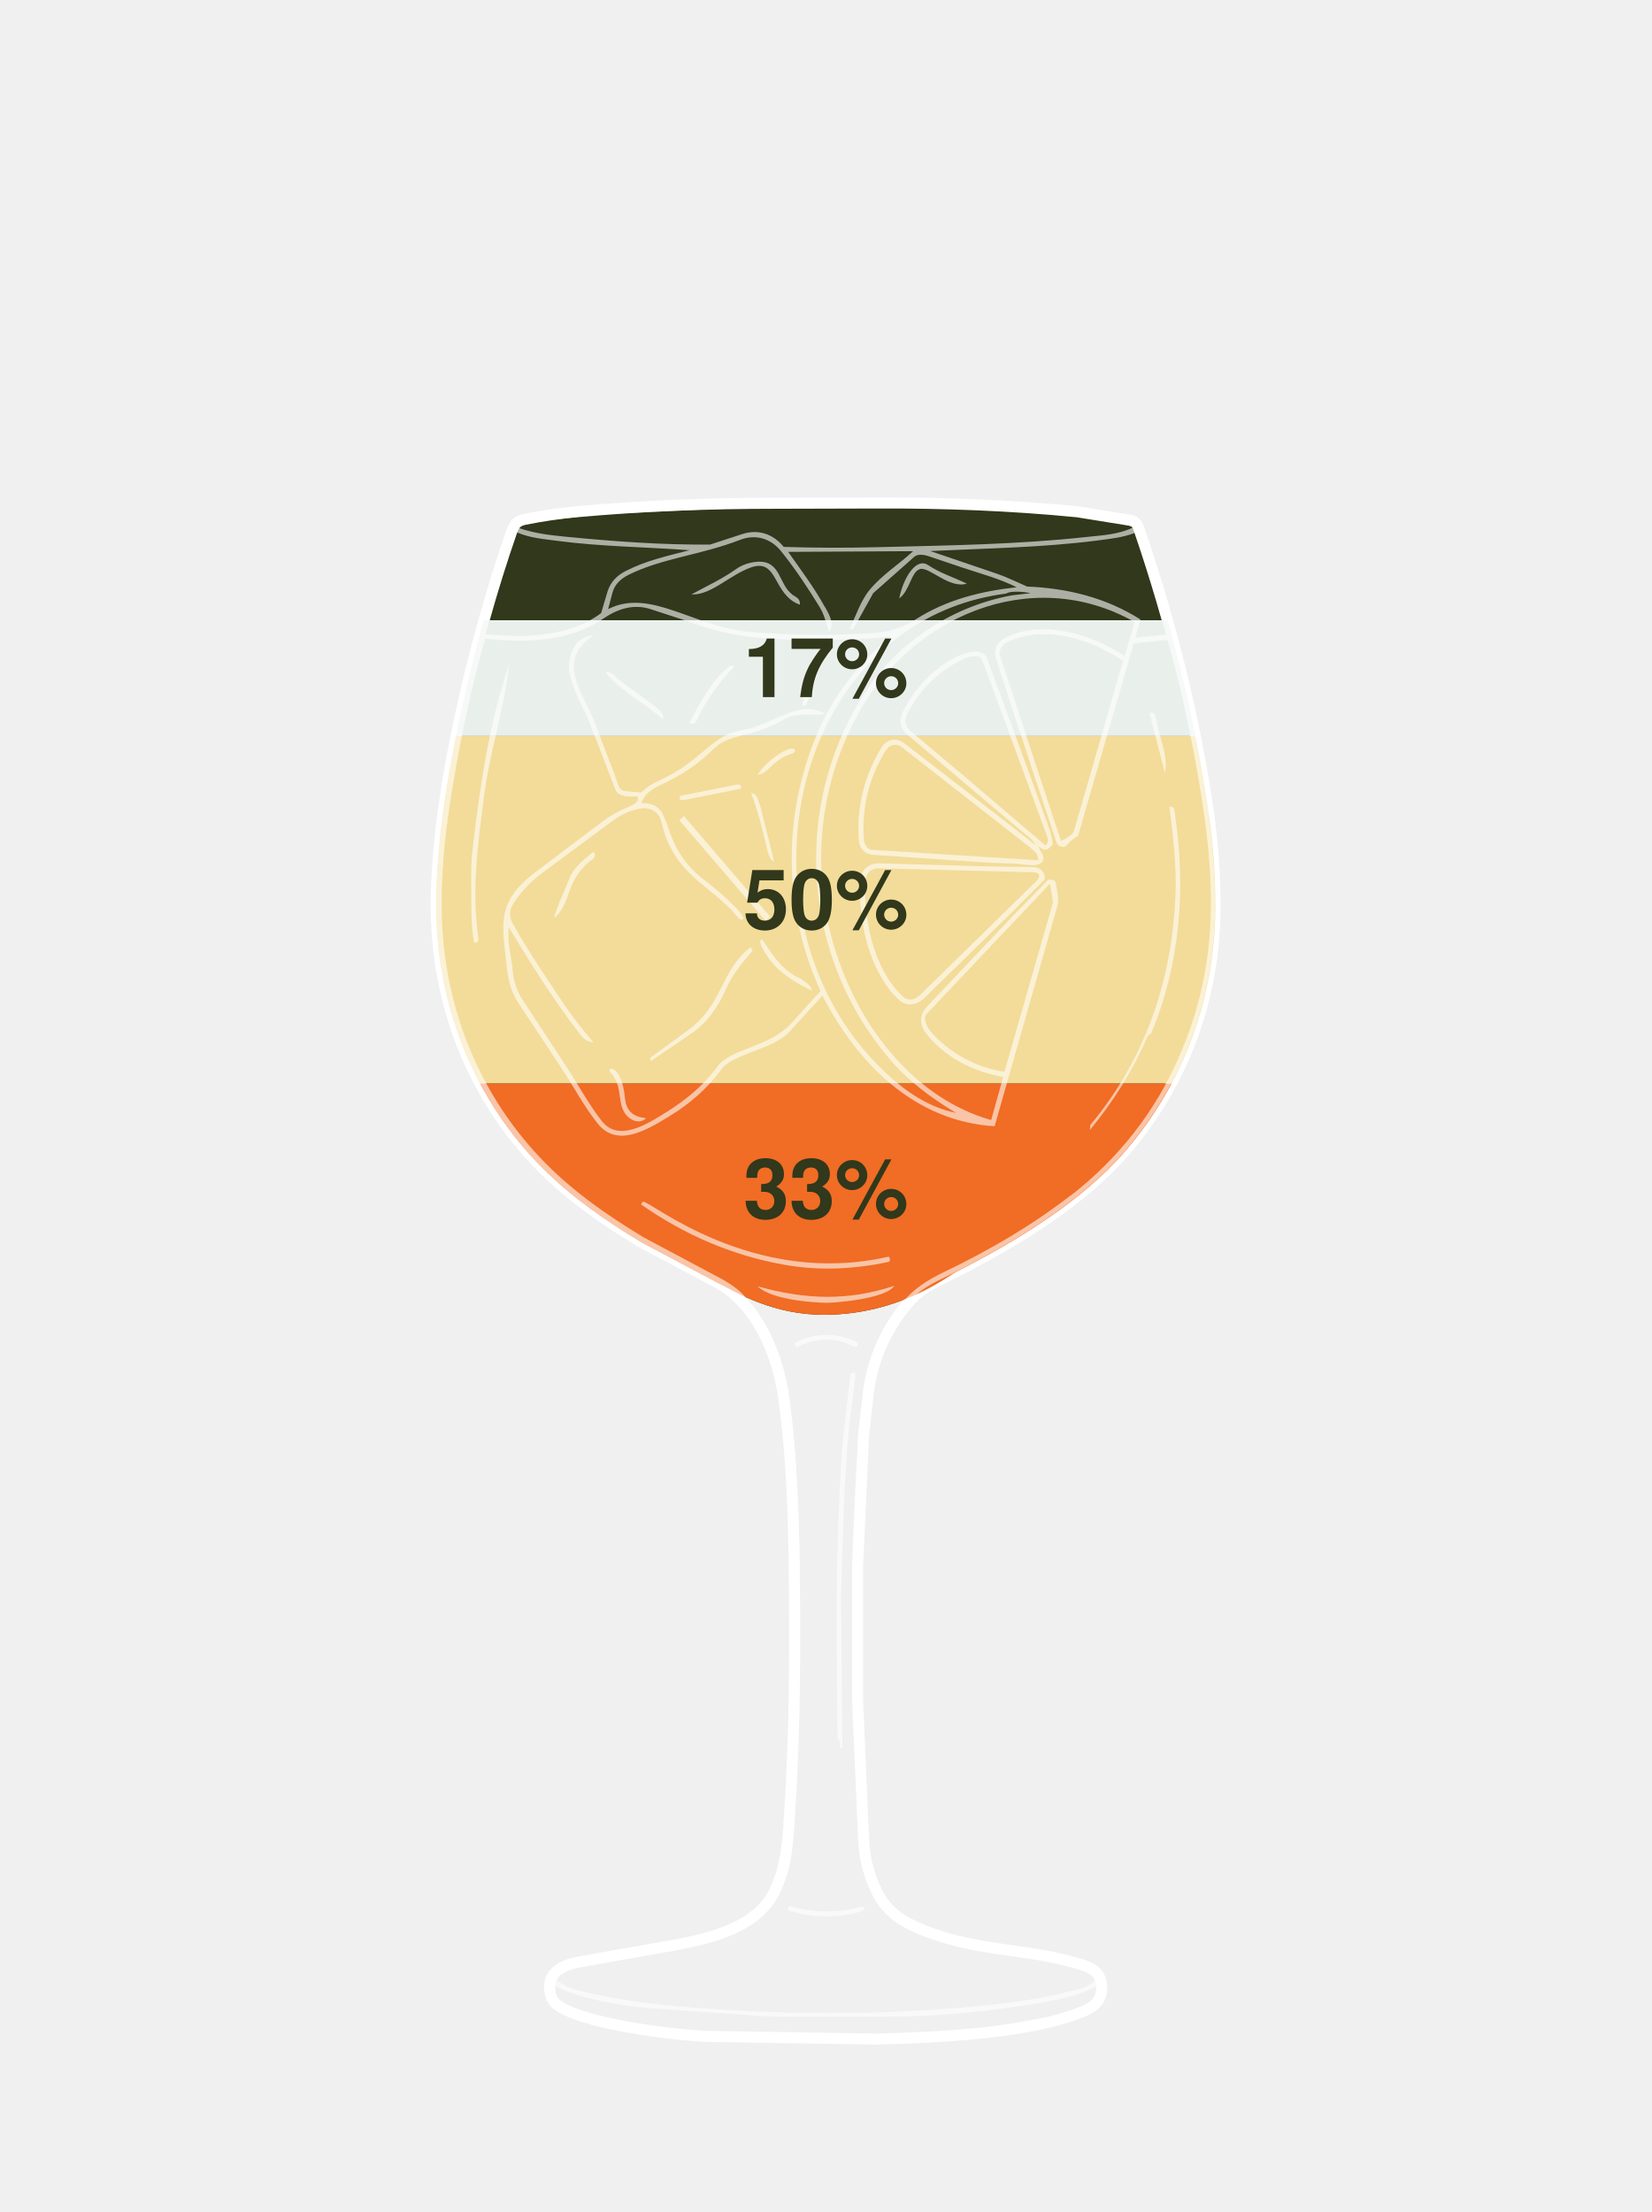
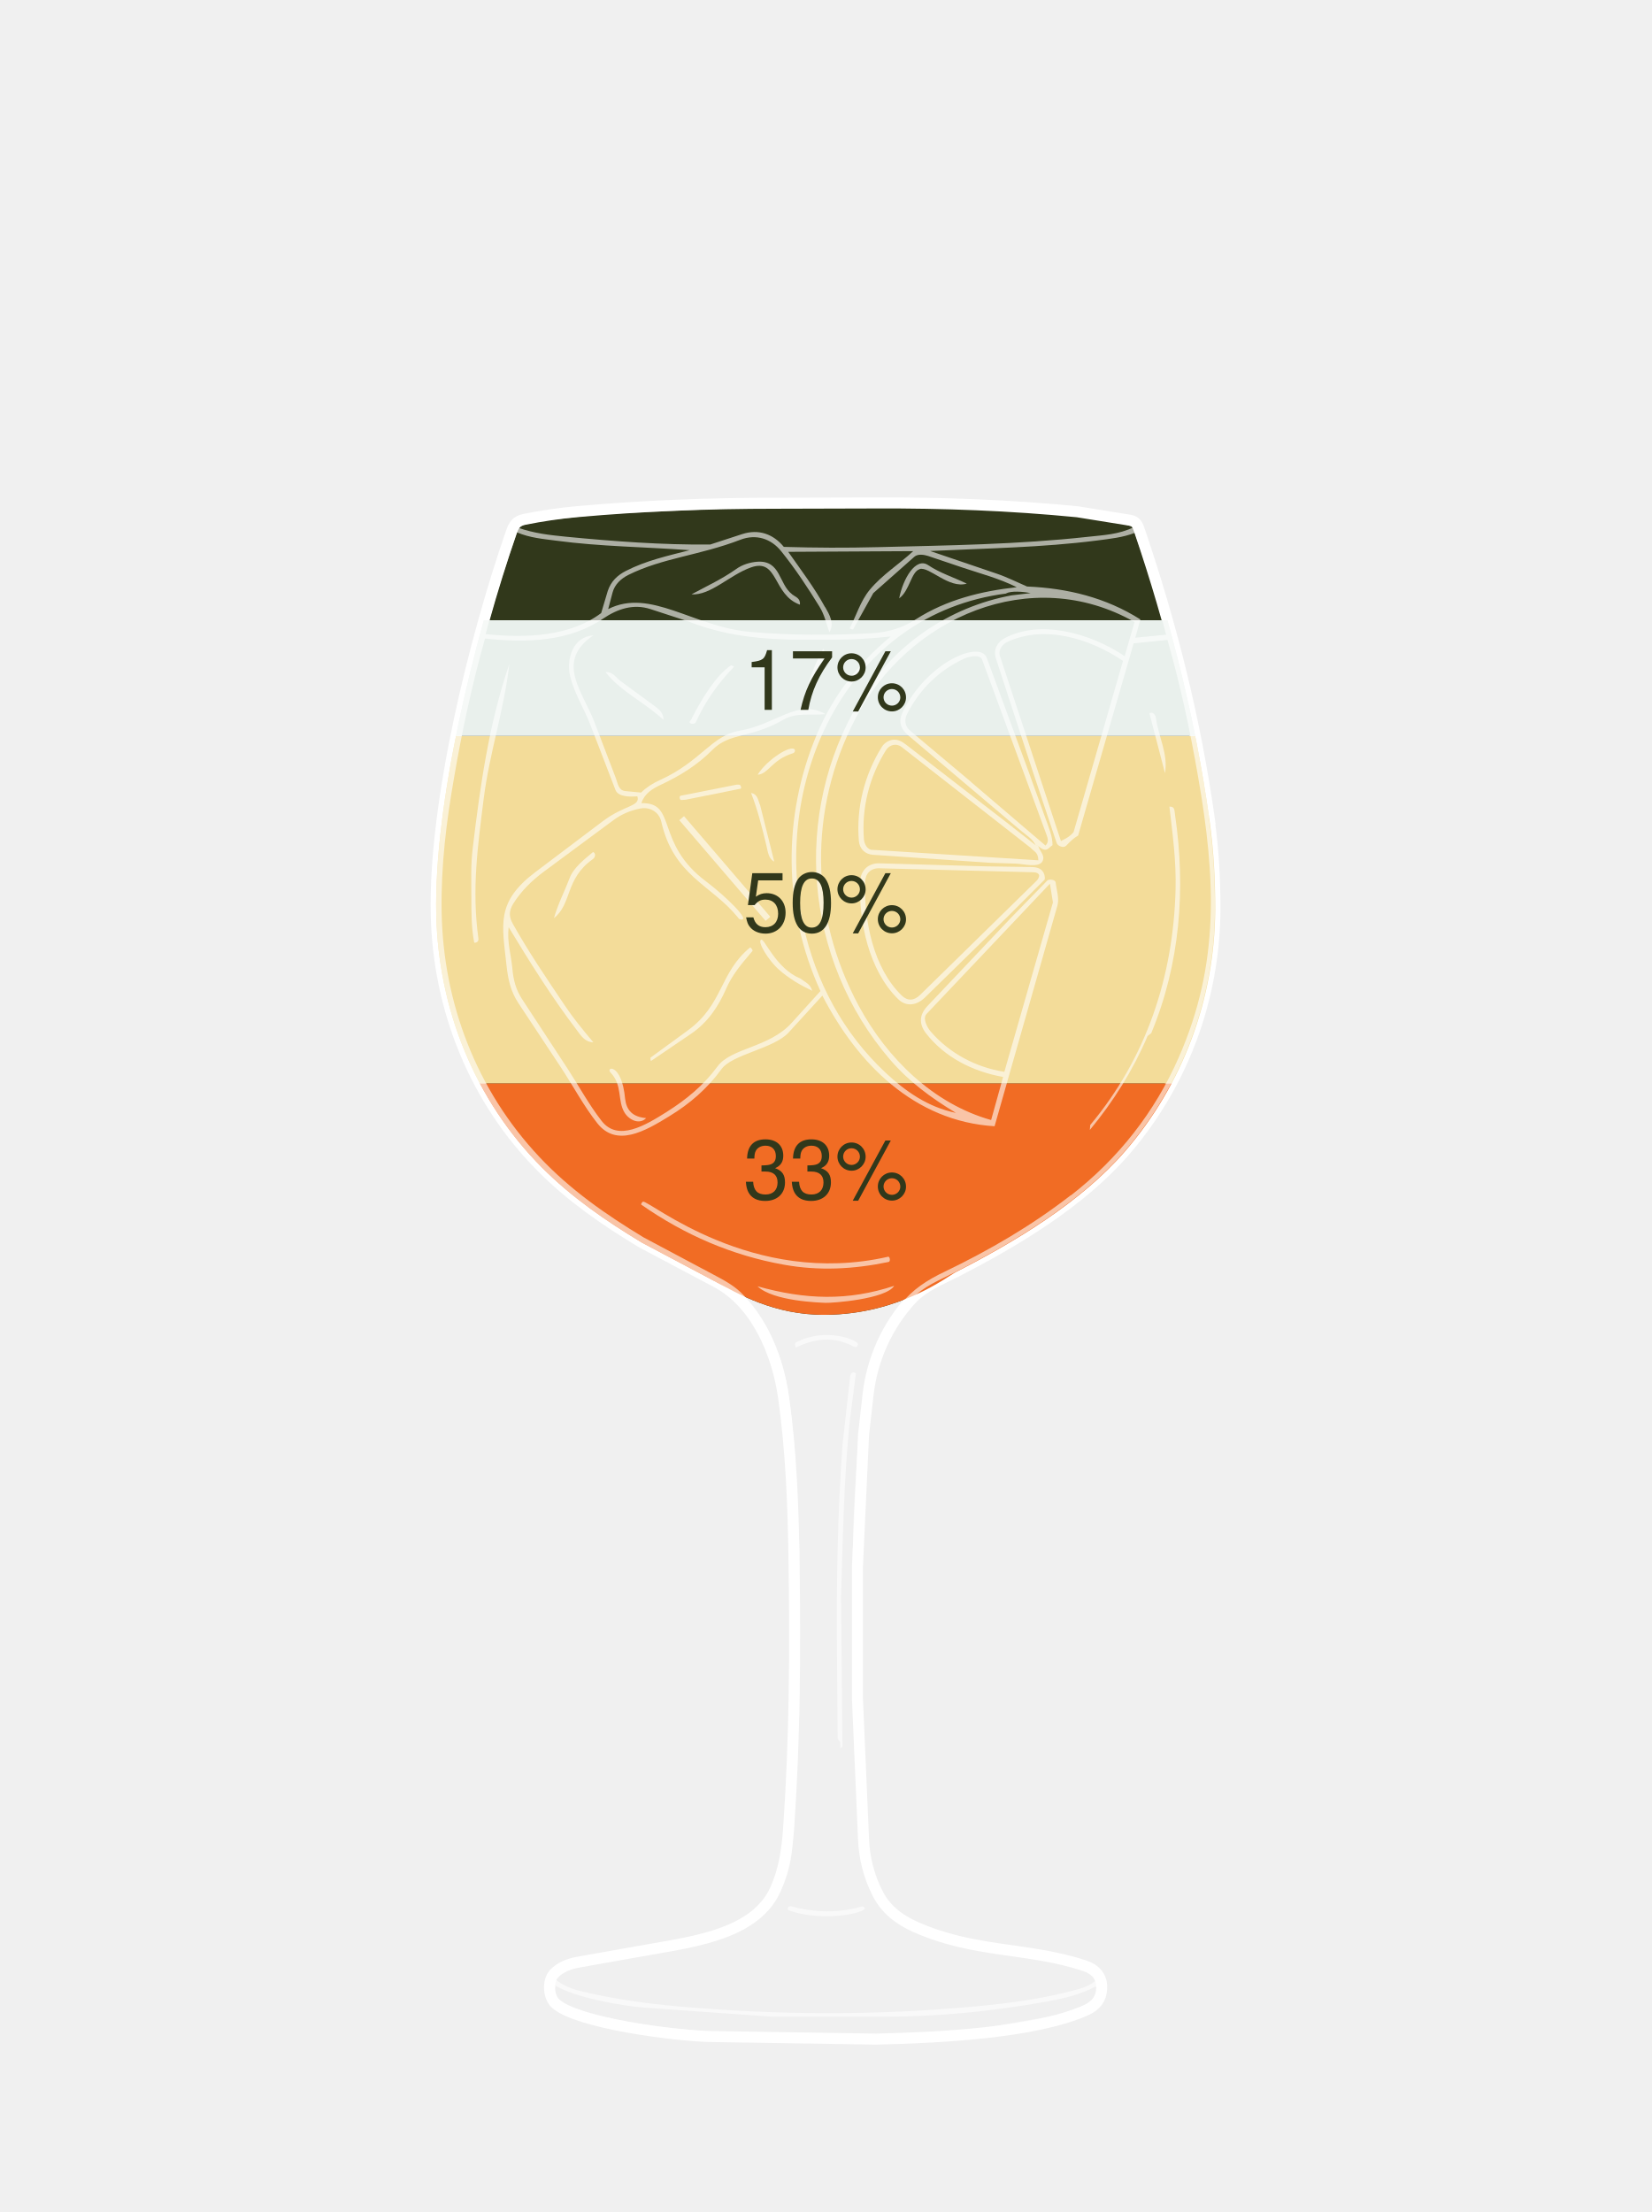
- <svg xmlns="http://www.w3.org/2000/svg" id="Capa_1" width="423.3mm" height="566.9mm" version="1.1" viewBox="0 0 1200 1607">
+ <svg xmlns="http://www.w3.org/2000/svg" id="Capa_1" width="423.3mm" height="566.9mm" version="1.1" viewBox="0 0 1199.9 1607">
  <defs>
    <style>
-       .st0 {
+       .st0, .st1 {
        fill: none;
+       }
+ 
+       .st1 {
        stroke: #fff;
        stroke-miterlimit: 10;
        stroke-width: 8px;
      }

-       .st1 {
-         opacity: 0;
+       .st2 {
+         fill: #f16c24;
      }

-       .st1, .st2 {
+       .st3 {
+         fill-opacity: 0;
+       }
+ 
+       .st3, .st4, .st5 {
        fill: #31381b;
      }

-       .st3 {
-         fill: #f16c24;
-       }
- 
-       .st4 {
+       .st6 {
        fill: #fff;
      }

-       .st5 {
+       .st7 {
        fill: #e9f0ec;
      }

-       .st6 {
+       .st8 {
        opacity: .6;
      }

-       .st7 {
+       .st5 {
+         font-family: Helvetica, Helvetica;
+         font-size: 60px;
+         isolation: isolate;
+       }
+ 
+       .st9 {
        fill: #f3dc99;
      }
+ 
+       .st10 {
+         clip-path: url(#clippath);
+       }
    </style>
-     <clipPath id="liquido">
-       <path d="M878.6,594.8c-10.1-71.5-27.4-140.8-50.6-209-1.5-4.4-2.4-7.1-7.3-7.9l-37.9-6.1c-49-4.8-97.3-6.6-146.7-6.4l-72.6.2c-48.5,0-95.8,1.8-144,6.1-13.2,1.2-25.8,3.1-38.4,5.6-6.1,1.2-7.8,4.4-9.6,9.5-27,77.7-56.4,197.1-54.5,278,1.6,68.7,28.2,134.5,76.6,183.2,21.8,21.9,46.4,38.8,72.7,54.7l54.3,28.8c14.2,7.5,41.4,24.1,79.3,23.7,54.1-.5,88.6-28,94.5-31,43.5-22.3,90.7-50.6,122.9-87.7,42.2-48.7,65.2-111,65.6-175.5.1-22.9-1.1-43.4-4.3-66.1Z" />
+     <clipPath id="clippath">
+       <path class="st0" d="M878.5,594.8c-10.1-71.5-27.4-140.8-50.6-209-1.5-4.4-2.4-7.1-7.3-7.9l-37.9-6.1c-49-4.8-97.3-6.6-146.7-6.4l-72.6.2c-48.5,0-95.8,1.8-144,6.1-13.2,1.2-25.8,3.1-38.4,5.6-6.1,1.2-7.8,4.4-9.6,9.5-27,77.7-56.4,197.1-54.5,278,1.6,68.7,28.2,134.5,76.6,183.2,21.8,21.9,46.4,38.8,72.7,54.7l54.3,28.8c14.2,7.5,41.4,24.1,79.3,23.7,54.1-.5,88.6-28,94.5-31,43.5-22.3,90.7-50.6,122.9-87.7,42.2-48.7,65.2-111,65.6-175.5,0-22.9-1.1-43.4-4.3-66.1h0Z" />
    </clipPath>
  </defs>
-   <rect class="st1" width="1200" height="1607" />
-   <path class="st2" d="M878.6,594.8c-10.1-71.5-27.4-140.8-50.6-209-1.5-4.4-2.4-7.1-7.3-7.9l-37.9-6.1c-49-4.8-97.3-6.6-146.7-6.4l-72.6.2c-48.5,0-95.8,1.8-144,6.1-13.2,1.2-25.8,3.1-38.4,5.6-6.1,1.2-7.8,4.4-9.6,9.5-27,77.7-56.4,197.1-54.5,278,1.6,68.7,28.2,134.5,76.6,183.2,21.8,21.9,46.4,38.8,72.7,54.7l54.3,28.8c14.2,7.5,41.4,24.1,79.3,23.7,54.1-.5,88.6-28,94.5-31,43.5-22.3,90.7-50.6,122.9-87.7,42.2-48.7,65.2-111,65.6-175.5.1-22.9-1.1-43.4-4.3-66.1Z" />
-   <path class="st0" d="M878.6,594.8c-10.1-71.5-27.4-140.8-50.6-209-1.5-4.4-2.4-7.1-7.3-7.9l-37.9-6.1c-49-4.8-97.3-6.6-146.7-6.4l-72.6.2c-48.5,0-95.8,1.8-144,6.1-13.2,1.2-25.8,3.1-38.4,5.6-6.1,1.2-7.8,4.4-9.6,9.5-27,77.7-56.4,197.1-54.5,278,1.6,68.7,28.2,134.5,76.6,183.2,21.8,21.9,46.4,38.8,72.7,54.7l54.3,28.8c29,15.4,44.3,51.8,48.8,84.2,5.5,39.5,6.9,78,7.5,118.3,1,64.8.6,128.2-3.8,192.7-1.1,16.4-3.1,31.1-9.6,45.7-14.3,32.2-58,38-91.5,43.9l-51.3,9.1c-6.5,1.1-13.7,3.5-18.2,8.6-4.8,5.4-4.1,16.7,1.2,21.6,15.7,14.2,87,23.5,112.9,23.9l120,1.9c45.2-1.1,115.1-4.3,152.6-21.1,7.1-3.2,10.9-8.2,11.2-15.7.4-8.5-4.4-13.9-12.6-16.6-41.2-13.5-80.3-9.1-122.9-28.2-12-5.4-21.7-12.9-27.6-24.9-6-12-9.3-24.9-9.9-38.6l-4.4-101.9v-96.6s4.4-95.4,4.4-95.4l3.3-29.2c2.9-25.7,13.8-49.9,31.2-69,9-9.8,20.8-14.2,32.3-20.1,43.5-22.3,90.7-50.6,122.9-87.7,42.2-48.7,65.2-111,65.6-175.5.1-22.9-1.1-43.4-4.3-66.1Z" />
-   <g clip-path="url(#liquido)">
-     <rect id="Aperol" class="st3" x="0" y="787.0" width="1200" height="168.2" />
-     <rect id="Prosecco" class="st7" x="0" y="534.7" width="1200" height="252.3" />
-     <rect id="Soda" class="st5" x="0" y="450.6" width="1200" height="84.1" />
+   <rect class="st3" y="0" width="1199.9" height="1606.9" />
+   <path class="st4" d="M878.5,594.8c-10.1-71.5-27.4-140.8-50.6-209-1.5-4.4-2.4-7.1-7.3-7.9l-37.9-6.1c-49-4.8-97.3-6.6-146.7-6.4l-72.6.2c-48.5,0-95.8,1.8-144,6.1-13.2,1.2-25.8,3.1-38.4,5.6-6.1,1.2-7.8,4.4-9.6,9.5-27,77.7-56.4,197.1-54.5,278,1.6,68.7,28.2,134.5,76.6,183.2,21.8,21.9,46.4,38.8,72.7,54.7l54.3,28.8c14.2,7.5,41.4,24.1,79.3,23.7,54.1-.5,88.6-28,94.5-31,43.5-22.3,90.7-50.6,122.9-87.7,42.2-48.7,65.2-111,65.6-175.5,0-22.9-1.1-43.4-4.3-66.1h0Z" />
+   <path class="st1" d="M878.5,594.8c-10.1-71.5-27.4-140.8-50.6-209-1.5-4.4-2.4-7.1-7.3-7.9l-37.9-6.1c-49-4.8-97.3-6.6-146.7-6.4l-72.6.2c-48.5,0-95.8,1.8-144,6.1-13.2,1.2-25.8,3.1-38.4,5.6-6.1,1.2-7.8,4.4-9.6,9.5-27,77.7-56.4,197.1-54.5,278,1.6,68.7,28.2,134.5,76.6,183.2,21.8,21.9,46.4,38.8,72.7,54.7l54.3,28.8c29,15.4,44.3,51.8,48.8,84.2,5.5,39.5,6.9,78,7.5,118.3,1,64.8.6,128.2-3.8,192.7-1.1,16.4-3.1,31.1-9.6,45.7-14.3,32.2-58,38-91.5,43.9l-51.3,9.1c-6.5,1.1-13.7,3.5-18.2,8.6-4.8,5.4-4.1,16.7,1.2,21.6,15.7,14.2,87,23.5,112.9,23.9l120,1.9c45.2-1.1,115.1-4.3,152.6-21.1,7.1-3.2,10.9-8.2,11.2-15.7.4-8.5-4.4-13.9-12.6-16.6-41.2-13.5-80.3-9.1-122.9-28.2-12-5.4-21.7-12.9-27.6-24.9-6-12-9.3-24.9-9.9-38.6l-4.4-101.9v-96.6l4.4-95.4,3.3-29.2c2.9-25.7,13.8-49.9,31.2-69,9-9.8,20.8-14.2,32.3-20.1,43.5-22.3,90.7-50.6,122.9-87.7,42.2-48.7,65.2-111,65.6-175.5,0-22.9-1.1-43.4-4.3-66.1h.2Z" />
+   <g class="st10">
+     <g>
+       <rect id="Aperol" class="st2" y="787" width="1199.9" height="168.2" />
+       <rect id="Prosecco" class="st9" y="534.7" width="1199.9" height="252.3" />
+       <rect id="Soda" class="st7" y="450.6" width="1199.9" height="84.1" />
+     </g>
  </g>
-   <g class="st6">
-     <path class="st4" d="M878.6,594.8c-10.1-71.5-27.4-140.8-50.6-209-1.5-4.4-2.4-7.1-7.3-7.9l-37.9-6.1c-49-4.8-97.3-6.6-146.7-6.4l-72.6.2c-48.5,0-95.8,1.8-144,6.1-13.2,1.2-25.8,3.1-38.4,5.6-6.1,1.2-7.8,4.4-9.6,9.5-27,77.7-56.4,197.1-54.5,278,1.6,68.7,28.2,134.5,76.6,183.2,21.8,21.9,46.4,38.8,72.7,54.7l54.3,28.8c29,15.4,44.3,51.8,48.8,84.2,5.5,39.5,6.9,78,7.5,118.3,1,64.8.6,128.2-3.8,192.7-1.1,16.4-3.1,31.1-9.6,45.7-14.3,32.2-58,38-91.5,43.9l-51.3,9.1c-6.5,1.1-13.7,3.5-18.2,8.6-4.8,5.4-4.1,16.7,1.2,21.6,15.7,14.2,87,23.5,112.9,23.9l120,1.9c45.2-1.1,115.1-4.3,152.6-21.1,7.1-3.2,10.9-8.2,11.2-15.7.4-8.5-4.4-13.9-12.6-16.6-41.2-13.5-80.3-9.1-122.9-28.2-12-5.4-21.7-12.9-27.6-24.9-6-12-9.3-24.9-9.9-38.6l-4.4-101.9v-96.6s4.4-95.4,4.4-95.4l3.3-29.2c2.9-25.7,13.8-49.9,31.2-69,9-9.8,20.8-14.2,32.3-20.1,43.5-22.3,90.7-50.6,122.9-87.7,42.2-48.7,65.2-111,65.6-175.5.1-22.9-1.1-43.4-4.3-66.1ZM847.2,461.1l-22.4,2.2,3.7-13.3c-25.1-15.9-53.1-22.7-82.3-23.9-7-3-14.5-6.8-21.9-9.3l-48.5-16.5c41.8-2,80.9-2.5,121-7.6,9.9-1.3,18.9-2.2,27.7-5.6,8.6,24.8,16.1,48.5,22.7,73.9ZM599.4,441.2c-7.8-14.3-17.4-26.9-26.8-40.3l90.8-.5c-10.6,9.8-22.5,17.1-31.6,28.1-6.8,8.2-9.9,19.2-14.6,28,.8.6,2.2.8,2.5.8l14.7-26.4,29.8-26.4c2.6-2.3,7.1-1.5,10-.6l24.6,8.3c13.6,4.6,26.5,7.8,39.8,14.4-25.8,2.8-51,9.1-73.1,23.2-10,6.4-19.9,9.5-32,10.2-29.5,1.7-58.7,1.6-88.3-.9-41-3.4-72.7-32.2-103.4-16.6l3.2-12.1c1.6-5.9,6.1-10,11.4-12.7,24.9-12.4,51.9-14.2,81.5-25.6,11.3-4.3,22.2-.9,29.7,8.5,10.2,12.7,19.2,26.3,27.8,40.3,3.5,5.7,4.6,11.3,7.1,18.4,3.9-6.5-.1-12.8-3.1-18.3ZM731,431.1c3.5-1.9,11.9-1.4,17.8-.2l-13.7,1.6c-45.7,8.4-86.5,36.4-110.7,77-49.2,82.1-40,187.7,22.1,260.1,13.8,16.1,29.4,27.6,48,38.9-20.1-4.1-36.6-15.6-51.1-29.2-30.8-28.8-50.8-66.1-59.8-107.6-23.1-107,33.2-225.8,147.4-240.5ZM398.8,377.8l40.3-4.4,101.8-4.6h126c34.6.1,67.5,2.3,101.8,5.2,18.7,1.6,36.4,2.9,55.1,8.9-11.2,5.5-22,5.8-33.6,7.1-51,5.6-101.3,6.2-152.6,7.5-23.2.6-44.9.5-68.2-.2-7.8-9.5-18.4-13.1-30.2-9.3l-23.3,7.6c-35.2.3-69.8-2.3-104.9-5.7-12-1.2-22.9-2.4-34.6-6.5,7.5-4.5,14.8-4.9,22.4-5.7ZM375.6,386.8c9.6,4,18.7,4.7,28.5,6,32.3,4.3,63.8,4.5,96.9,6.9-15.9,4.1-31.6,7.5-46.4,15.1-6,3.1-10.7,7.4-13.1,14.5l-4.8,16.1c-22.8,17.1-54.7,18.3-83.9,15.3,6.3-25.3,14.3-49.2,22.7-73.9ZM765.8,1464.6l-49.3,8.5c-39.1,4.5-77.1,5.4-116.6,5.3-55.5-.1-121.7-1.7-174.1-16.3-12.6-3.5-25.1-9.2-22.1-19.4,14.4,8.7,48.9,14.9,65.6,16l91.6,6.5h81.8c39.5-.1,78-3.9,116.8-10.8,12.8-2.3,24.6-4.9,36.7-11.2,4.1,10.9-16.7,19-30.5,21.4ZM778,868.3c-28.6,22.2-59.1,39.9-91.7,55.6-12.4,5.9-23.2,12.8-31.6,23.4-17.2,21.5-25.4,46.4-28.4,73.9-4.9,44.5-7.2,87.9-6.7,132.8l1.2,118.1,4.1,70c.7,11.6,4.1,22.3,8.8,32.7,5.7,12.4,14.7,21,27.1,26.8,42.4,20,79,16.3,121.6,28.3,5.5,1.5,10.6,3.4,14.2,8.3-3.9,4-8.7,5.7-13.9,7.1-24.6,6.8-48.8,10-74.6,12.4-71.7,6.6-142.9,6.3-214.6,0-23.7-2.1-45.9-5.2-68.7-10.5-7.5-1.7-14.8-3.8-21-9.1,4.6-5.3,10.7-7.8,17.2-9l52-9.5c32.2-5.9,75.1-10.9,91.8-41.2,6.1-11.1,10-23.1,10.7-36l5.2-96.9.2-118.3-.8-19c-1.4-32.4-2.5-63.8-7.3-95.9-4-26.8-14.1-51.1-32.2-71-6.2-6.8-14.2-11.1-22.2-15.3l-50.7-27c-27.6-16.7-53.4-34.7-75.7-58.4-45.6-48.4-70.1-112-71.1-178.6-.5-33.4,3.4-64.7,9.1-97.4,5.9-34.4,13-67.2,22.4-100.7,30.1,3.2,61,2.4,86-14.6,10.4-7,21.9-10.8,34.2-6.8l28.2,9.2c22.4,8.8,45.3,12,68.7,12.8l5.2.2h32.1c13.7,0,26.5-.9,40.4-2.3-23.5,19.4-41.8,42.8-53.7,71.1-25.2,59.7-24.5,127.2,2.6,186.5l-20.9,23.1c-16.3,18.1-44,18.1-53.9,31.7-10.2,13.8-22.5,23.9-36.9,33-15.4,9.7-35.4,21.9-47.3,6.5-9.4-12.1-16.4-25.2-24.8-38.1l-32.8-50.1c-4.6-6.9-6.5-14.2-7.2-22.4-.9-10-4-19.3-2.7-30.1,15.7,25.9,31.2,50.7,49.3,74.5,3.1,4.1,6,9,12.2,9.1-7.8-9.3-14.5-17.4-20.9-27-13.1-19.5-26-38.4-37.5-58.9-2.8-5-3.1-9.1,0-14.4,5.7-9.3,13.7-17.2,22.8-23.9l50-37c5.9-4.4,12.4-7.2,19.6-8.6,7-1.4,13.8,2.4,15.4,9.6,8.9,39.3,36.1,45.7,55.3,69.1.8,1,.9,1.5,2,1.8,8.9,2-11-17.2-24.6-27.4-37.6-28-20.9-57.8-47.2-57,2.3-7.1,8.1-10.5,14-13.3,14.1-6.6,26.6-14.3,37.6-25.4,12.8-12.9,27.6-8.1,51.7-22,9.3-5.4,19.6-2.9,30.5-4-20.3-11.5-35.7,7.5-62.6,12.1-20.2,3.4-27.8,22.3-57.9,35.9-5.1,2.3-9.6,5.2-13.5,9l-11.5-1.1c-5-.5-5.4-5.6-6.8-9.3l-15.6-40.8c-8.5-22.2-28.8-44-.8-63-14.7.9-19.9,17.2-16.8,29.8,3.2,12.8,9.9,22.9,14.6,35l18.3,47.5c2,5.3,11.3,5,15.9,4.6,2.4,7.5-9.2,6.1-25.1,18.1l-48.9,36.9c-29,21.9-24.2,38.1-21.1,67.5,1.1,10.3,3,19.2,8.7,27.8l30.9,46.7c9,13.7,16.4,27.8,26.4,40.5,13.9,17.7,34.5,5.9,52.2-5,15.1-9.2,27.7-20.1,38.1-34.4,7.7-10.6,37.9-14.8,48.6-26.4l24.6-26.9c25.5,49.5,67,91.4,125.1,94.9l45.7-160.5c1.4-5.2-.8-11.6-1.3-16.4-.2-2.5-4.7-2.6-5.9-1.8l-26.4,27.1-60.7,64.1c-5.8,6.1-6.8,12.7-1.2,20,13.5,17.4,34,27.8,56,31.7l-8.7,31.3c-41.9-11.8-75.5-44.6-96.2-83-35.4-65.8-36.8-142.8-2.2-209,38.4-73.4,127.5-112.4,202.6-69.8l-7.2,24.8c-24.9-16.8-61.3-26.8-87.1-13.1-5.5,2.9-8.5,8.5-6.4,14.8l27,82.8,17.1,51.2c.8,2.4,5.1,3.9,6.9,2,3-3.2,5.6-5.6,8.7-7.4l40.3-139.6,24.6-2.5c9.5,33.2,16.4,65.7,22.3,99.7,12.7,73.1,15.9,135.4-14.1,203.6-17.3,39.5-43.7,73.3-78.3,100.2ZM729.8,778.7c-20.9-3.3-40-13.5-53.7-29.4-2.4-2.8-6-9.4-2.9-12.7l89.6-94.6,2.2,13.6-35.3,123.1ZM815.9,480.2l-35.9,124.3c-2.1,2.6-4.4,4.2-9.2,6.5l-44.3-134.4c-1.5-4.7,2.2-9.1,6-10.5,26.3-12.1,58.9-2.5,83.4,14Z" />
-     <path class="st4" d="M833.5,752.8l2.9-2.2c21-50.4,25.2-104.9,17.3-158.6-.5-3.1-.1-6.2-4.1-6,2.4,20.5,5,39.6,4.5,59.9-1.6,63.8-21.3,122.7-62,171.4l-.3,3.6c17.1-20.6,31.4-43.5,41.9-68.1Z" />
-     <path class="st4" d="M347.5,681.6c-4.9-35.7-.4-67.2,3.9-101.6,4.2-33.1,14.6-63.4,18.6-97.6-14.9,43.5-21.2,88.7-26.6,133.8-1.5,12.2-1,23.2-1,35.1,0,11.6,0,22.7,2.1,33.6,2.4,0,3.3-1.4,3-3.2Z" />
-     <path class="st4" d="M835.1,518.2l11.3,43.5c2.4-14.2-4.7-26.1-6.5-39.7-.4-2.9-2.4-5.2-4.8-3.8Z" />
-     <path class="st4" d="M474.4,512.1l-23.6-17.3c-3.3-2.4-5.5-6.9-10.9-6.5,10.9,14,28.3,21.9,42,34.6.3-5.1-3.6-8-7.5-10.8Z" />
-     <path class="st4" d="M502.7,521.9l-1.5,2c-.6.8-.1,1.3.3,1.5,1.2.8,3.5.5,4-.8,6.9-15.2,16.1-28.2,27.8-40.3l-2.2-1c-11.4,7.7-21.4,24.7-28.5,38.4Z" />
-     <path class="st4" d="M610.5,1270.2c.2-.3.7-.6,1.5-.9l-1-108.8c1.3-43,1.9-84.5,6.2-127.2l4.5-35c.1-.9-1.6-1.4-2.2-1.1-.9.5-1.7,1.1-1.9,2.8l-5.5,49.4c-3.7,50.3-4.5,99.5-4.1,149.9l.5,63.8,1.8,2.5.2,4.5Z" />
-     <path class="st4" d="M645.6,916.8c1.6-.3.9-4.1-.3-3.8-98.7,22.6-173.9-41.3-178.1-40-.4.1-1.8,1.8-1.2,2.2,31.2,21.8,65.8,36.9,103.6,43.6,25.6,4.6,50.6,3.3,76-2Z" />
-     <path class="st4" d="M649.8,934.1c-33.7,11.2-64.8,10.1-99.4.4,11.5,10.9,45.1,11.8,49.5,12s43.8-2.6,49.8-12.4Z" />
-     <path class="st4" d="M578.1,975.3c-1,.5-.5,3.5.4,3.6,13-6.6,27.7-8.2,41.2-.8,2.3,1.2,3.6,0,3.5-1.7-.1-2.7-23.2-12.6-45.1-1.1Z" />
-     <path class="st4" d="M585.3,512.5l1.3-2.7,10.8-30.1c1-2.7,2.8-5.1.6-8.4-7,12.7-11.6,26.1-15.2,40.7-.2.6,2.2,1,2.5.4Z" />
-     <path class="st4" d="M544.8,688.4c-22.2,18.3-19.3,41.2-44.9,60l-27.4,20c-.1.7,0,1.8.4,2.4l29-19.7c12.3-8.3,19.9-19.8,25.6-32.8,4.2-9.7,10.7-17.5,17.4-25.4l1.7-2c.5-.6-1.3-3-1.9-2.5Z" />
-     <rect class="st4" x="524.3" y="582.7" width="4.5" height="96.3" transform="translate(-283.8 494.6) rotate(-40.6)" />
-     <path class="st4" d="M430.9,618.9c-6,5.1-14.2,11.3-17.1,19-3.7,9.8-8.2,18.1-11.4,29.1,13.2-10.3,8-28.6,28.2-42.8,2-1.4,2.4-4.4.2-5.2Z" />
-     <path class="st4" d="M454.1,798.3c-2.4-26.5-14.8-23.4-10.4-18.9,8.6,9,4.7,20.3,10,28.9,3.3,5.4,10.8,9,15.7,4-10.2-.9-14.3-5.9-15.3-14Z" />
-     <path class="st4" d="M552.9,682.7c-3,1.2,5.2,14.9,12.8,21.6,7.4,6.6,15.7,11.4,24.3,15.5-1.3-5-5.3-6.3-8.4-8.8-18.1-7.4-26.2-29.3-28.7-28.4Z" />
-     <path class="st4" d="M562.4,625.8l-10.2-40.8c-1.6-3.3-1.5-8-6.6-8.9,5,12.8,7.9,24.9,11.1,38,1.1,4.5,1.5,9.8,5.7,11.8Z" />
-     <path class="st4" d="M494.9,581.2l3.2-.2,39.8-8c1-.2.3-2.7-.8-2.9-.5,0-.9-.2-2.2,0l-40.5,8c-1.1.2-.8,3.2.5,3.1Z" />
-     <path class="st4" d="M550.4,562.8c7.8-.4,10.2-10.9,25.7-15.6,1.3-.4,1.6-2,1.3-2.5-2.5-4.2-20.4,7.3-27,18.1Z" />
-     <path class="st4" d="M575.4,1385.1c-1.1-.3-2.6,0-2.9.7-.2.4-.5,1,.2,2,27,10,63.3.5,54.1-2.6-1.9-.6-20.6,8.1-51.4,0Z" />
-     <path class="st4" d="M575.5,431.8c-10-7.5-8.1-24.9-25.4-23.7-5.3.4-10.9,2.1-15.3,5.3-10.2,7.2-20.6,12-32.5,18.4,14,.9,27.7-14.1,43.3-19.6,19.9-7,15.6,20,35.5,27.1.5-4.7-3.2-5.6-5.6-7.4Z" />
-     <path class="st4" d="M668.2,413.4c6.9-2,21.2,14.5,34.2,10.6-10.2-4.9-19.3-7.6-28-13.4-9.1-6.2-18.4,10-21.1,24.1,7.6-5.5,8.7-19.4,14.9-21.2Z" />
-     <path class="st4" d="M624.9,640.5c-1.3,29.4,6.5,64.7,27.5,85.3,6.2,6.1,13.9,4.4,19.6-1.2l60.2-58.9,26.7-26.7c.4-2.3-.3-4.7-1.8-6.4-1.7-1.9-4.2-2.6-7.1-2.7l-33.7-.5-77.5-2.2c-8.1-.2-13.6,5.1-14,13.3ZM751.2,633.7c2,0,3.6,1,3.8,2.3.1,1-.6,2.6-1.8,3.8l-84.7,83c-4.5,4.4-9.2,4.5-13.4.4-20.4-19.8-27.4-54-26.6-82.3.2-6.3,4.1-10.3,10.4-10.1l112.4,2.9Z" />
-     <path class="st4" d="M748.6,564.1l-31.7-86.2c-4.9-13.3-44.4,3.9-61.3,40-3,6.4-1.1,11.7,4.1,16.2l76.6,64.8,6.1,5.1c3.9,3.2,8,5.7,10,10.1.6-.1,1.5.3,2,.7,1.5,1.1,3.4,2.7,5.4,2.5,1.9-.2,3.3-2.4,4.9-3.3,0-6.5-2.7-12.6-5-19.1l-11.1-30.7ZM705.7,568.2l-44.4-37.3c-3.7-3.1-4.6-7.7-2.2-12.3,8.9-17.7,23.3-31.8,41.4-40.1,3.2-1.5,10.8-3.3,12.9.3l46.8,127.3c1,2.8,2.1,5.4-.6,8.2l-53.9-46Z" />
-     <path class="st4" d="M735.1,600.4l-76.9-59.5c-2.9-2.3-5.9-3.8-9.2-3.5-2.6.2-6.1,1.9-8.1,4.9-12.8,20.4-18.9,44.4-16.9,68.5.5,6,4.6,9.8,10.2,10.2l85.1,5.8,18.5.6c6,.2,17,3.3,19.6-1.7,2.1-4.1-1.7-6.8-3.1-11.1-.5-.4-1.4-.8-2-.7l-17.4-13.6ZM633.7,617.5c-3.7-.2-5.8-4.3-6.1-7.7-1.8-22.9,3.9-45.4,16-64.8,2.5-4,7.6-5.3,11.4-2.3l93.8,73.3c2.3,2.7,5.3,2.9,5.5,9l-120.6-7.6Z" />
-     <path class="st4" d="M736,599.8c-.1,0-.5.2-.9.5.5-.1.7-.3.9-.5Z" />
+   <g class="st8">
+     <path class="st6" d="M878.5,594.8c-10.1-71.5-27.4-140.8-50.6-209-1.5-4.4-2.4-7.1-7.3-7.9l-37.9-6.1c-49-4.8-97.3-6.6-146.7-6.4l-72.6.2c-48.5,0-95.8,1.8-144,6.1-13.2,1.2-25.8,3.1-38.4,5.6-6.1,1.2-7.8,4.4-9.6,9.5-27,77.7-56.4,197.1-54.5,278,1.6,68.7,28.2,134.5,76.6,183.2,21.8,21.9,46.4,38.8,72.7,54.7l54.3,28.8c29,15.4,44.3,51.8,48.8,84.2,5.5,39.5,6.9,78,7.5,118.3,1,64.8.6,128.2-3.8,192.7-1.1,16.4-3.1,31.1-9.6,45.7-14.3,32.2-58,38-91.5,43.9l-51.3,9.1c-6.5,1.1-13.7,3.5-18.2,8.6-4.8,5.4-4.1,16.7,1.2,21.6,15.7,14.2,87,23.5,112.9,23.9l120,1.9c45.2-1.1,115.1-4.3,152.6-21.1,7.1-3.2,10.9-8.2,11.2-15.7.4-8.5-4.4-13.9-12.6-16.6-41.2-13.5-80.3-9.1-122.9-28.2-12-5.4-21.7-12.9-27.6-24.9-6-12-9.3-24.9-9.9-38.6l-4.4-101.9v-96.6l4.4-95.4,3.3-29.2c2.9-25.7,13.8-49.9,31.2-69,9-9.8,20.8-14.2,32.3-20.1,43.5-22.3,90.7-50.6,122.9-87.7,42.2-48.7,65.2-111,65.6-175.5,0-22.9-1.1-43.4-4.3-66.1h.2ZM847.1,461.1l-22.4,2.2,3.7-13.3c-25.1-15.9-53.1-22.7-82.3-23.9-7-3-14.5-6.8-21.9-9.3l-48.5-16.5c41.8-2,80.9-2.5,121-7.6,9.9-1.3,18.9-2.2,27.7-5.6,8.6,24.8,16.1,48.5,22.7,73.9h0ZM599.4,441.2c-7.8-14.3-17.4-26.9-26.8-40.3l90.8-.5c-10.6,9.8-22.5,17.1-31.6,28.1-6.8,8.2-9.9,19.2-14.6,28,.8.6,2.2.8,2.5.8l14.7-26.4,29.8-26.4c2.6-2.3,7.1-1.5,10-.6l24.6,8.3c13.6,4.6,26.5,7.8,39.8,14.4-25.8,2.8-51,9.1-73.1,23.2-10,6.4-19.9,9.5-32,10.2-29.5,1.7-58.7,1.6-88.3-.9-41-3.4-72.7-32.2-103.4-16.6l3.2-12.1c1.6-5.9,6.1-10,11.4-12.7,24.9-12.4,51.9-14.2,81.5-25.6,11.3-4.3,22.2-.9,29.7,8.5,10.2,12.7,19.2,26.3,27.8,40.3,3.5,5.7,4.6,11.3,7.1,18.4,3.9-6.5,0-12.8-3.1-18.3v.2ZM730.9,431.1c3.5-1.9,11.9-1.4,17.8-.2l-13.7,1.6c-45.7,8.4-86.5,36.4-110.7,77-49.2,82.1-40,187.7,22.1,260.1,13.8,16.1,29.4,27.6,48,38.9-20.1-4.1-36.6-15.6-51.1-29.2-30.8-28.8-50.8-66.1-59.8-107.6-23.1-107,33.2-225.8,147.4-240.5h0ZM398.8,377.8l40.3-4.4,101.8-4.6h126c34.6,0,67.5,2.3,101.8,5.2,18.7,1.6,36.4,2.9,55.1,8.9-11.2,5.5-22,5.8-33.6,7.1-51,5.6-101.3,6.2-152.6,7.5-23.2.6-44.9.5-68.2-.2-7.8-9.5-18.4-13.1-30.2-9.3l-23.3,7.6c-35.2.3-69.8-2.3-104.9-5.7-12-1.2-22.9-2.4-34.6-6.5,7.5-4.5,14.8-4.9,22.4-5.7h0ZM375.6,386.8c9.6,4,18.7,4.7,28.5,6,32.3,4.3,63.8,4.5,96.9,6.9-15.9,4.1-31.6,7.5-46.4,15.1-6,3.1-10.7,7.4-13.1,14.5l-4.8,16.1c-22.8,17.1-54.7,18.3-83.9,15.3,6.3-25.3,14.3-49.2,22.7-73.9h0ZM765.7,1464.5l-49.3,8.5c-39.1,4.5-77.1,5.4-116.6,5.3-55.5,0-121.7-1.7-174.1-16.3-12.6-3.5-25.1-9.2-22.1-19.4,14.4,8.7,48.9,14.9,65.6,16l91.6,6.5h81.8c39.5,0,78-3.9,116.8-10.8,12.8-2.3,24.6-4.9,36.7-11.2,4.1,10.9-16.7,19-30.5,21.4h0ZM777.9,868.3c-28.6,22.2-59.1,39.9-91.7,55.6-12.4,5.9-23.2,12.8-31.6,23.4-17.2,21.5-25.4,46.4-28.4,73.9-4.9,44.5-7.2,87.9-6.7,132.8l1.2,118.1,4.1,70c.7,11.6,4.1,22.3,8.8,32.7,5.7,12.4,14.7,21,27.1,26.8,42.4,20,79,16.3,121.6,28.3,5.5,1.5,10.6,3.4,14.2,8.3-3.9,4-8.7,5.7-13.9,7.1-24.6,6.8-48.8,10-74.6,12.4-71.7,6.6-142.9,6.3-214.6,0-23.7-2.1-45.9-5.2-68.7-10.5-7.5-1.7-14.8-3.8-21-9.1,4.6-5.3,10.7-7.8,17.2-9l52-9.5c32.2-5.9,75.1-10.9,91.8-41.2,6.1-11.1,10-23.1,10.7-36l5.2-96.9.2-118.3-.8-19c-1.4-32.4-2.5-63.8-7.3-95.9-4-26.8-14.1-51.1-32.2-71-6.2-6.8-14.2-11.1-22.2-15.3l-50.7-27c-27.6-16.7-53.4-34.7-75.7-58.4-45.6-48.4-70.1-112-71.1-178.6-.5-33.4,3.4-64.7,9.1-97.4,5.9-34.4,13-67.2,22.4-100.7,30.1,3.2,61,2.4,86-14.6,10.4-7,21.9-10.8,34.2-6.8l28.2,9.2c22.4,8.8,45.3,12,68.7,12.8l5.2.2h32.1c13.7,0,26.5-.9,40.4-2.3-23.5,19.4-41.8,42.8-53.7,71.1-25.2,59.7-24.5,127.2,2.6,186.5l-20.9,23.1c-16.3,18.1-44,18.1-53.9,31.7-10.2,13.8-22.5,23.9-36.9,33-15.4,9.7-35.4,21.9-47.3,6.5-9.4-12.1-16.4-25.2-24.8-38.1l-32.8-50.1c-4.6-6.9-6.5-14.2-7.2-22.4-.9-10-4-19.3-2.7-30.1,15.7,25.9,31.2,50.7,49.3,74.5,3.1,4.1,6,9,12.2,9.1-7.8-9.3-14.5-17.4-20.9-27-13.1-19.5-26-38.4-37.5-58.9-2.8-5-3.1-9.1,0-14.4,5.7-9.3,13.7-17.2,22.8-23.9l50-37c5.9-4.4,12.4-7.2,19.6-8.6,7-1.4,13.8,2.4,15.4,9.6,8.9,39.3,36.1,45.7,55.3,69.1.8,1,.9,1.5,2,1.8,8.9,2-11-17.2-24.6-27.4-37.6-28-20.9-57.8-47.2-57,2.3-7.1,8.1-10.5,14-13.3,14.1-6.6,26.6-14.3,37.6-25.4,12.8-12.9,27.6-8.1,51.7-22,9.3-5.4,19.6-2.9,30.5-4-20.3-11.5-35.7,7.5-62.6,12.1-20.2,3.4-27.8,22.3-57.9,35.9-5.1,2.3-9.6,5.2-13.5,9l-11.5-1.1c-5-.5-5.4-5.6-6.8-9.3l-15.6-40.8c-8.5-22.2-28.8-44-.8-63-14.7.9-19.9,17.2-16.8,29.8,3.2,12.8,9.9,22.9,14.6,35l18.3,47.5c2,5.3,11.3,5,15.9,4.6,2.4,7.5-9.2,6.1-25.1,18.1l-48.9,36.9c-29,21.9-24.2,38.1-21.1,67.5,1.1,10.3,3,19.2,8.7,27.8l30.9,46.7c9,13.7,16.4,27.8,26.4,40.5,13.9,17.7,34.5,5.9,52.2-5,15.1-9.2,27.7-20.1,38.1-34.4,7.7-10.6,37.9-14.8,48.6-26.4l24.6-26.9c25.5,49.5,67,91.4,125.1,94.9l45.7-160.5c1.4-5.2-.8-11.6-1.3-16.4-.2-2.5-4.7-2.6-5.9-1.8l-26.4,27.1-60.7,64.1c-5.8,6.1-6.8,12.7-1.2,20,13.5,17.4,34,27.8,56,31.7l-8.7,31.3c-41.9-11.8-75.5-44.6-96.2-83-35.4-65.8-36.8-142.8-2.2-209,38.4-73.4,127.5-112.4,202.6-69.8l-7.2,24.8c-24.9-16.8-61.3-26.8-87.1-13.1-5.5,2.9-8.5,8.5-6.4,14.8l27,82.8,17.1,51.2c.8,2.4,5.1,3.9,6.9,2,3-3.2,5.6-5.6,8.7-7.4l40.3-139.6,24.6-2.5c9.5,33.2,16.4,65.7,22.3,99.7,12.7,73.1,15.9,135.4-14.1,203.6-17.3,39.5-43.7,73.3-78.3,100.2h0ZM729.7,778.7c-20.9-3.3-40-13.5-53.7-29.4-2.4-2.8-6-9.4-2.9-12.7l89.6-94.6,2.2,13.6-35.3,123.1h.1ZM815.8,480.2l-35.9,124.3c-2.1,2.6-4.4,4.2-9.2,6.5l-44.3-134.4c-1.5-4.7,2.2-9.1,6-10.5,26.3-12.1,58.9-2.5,83.4,14h0Z" />
+     <path class="st6" d="M833.4,752.8l2.9-2.2c21-50.4,25.2-104.9,17.3-158.6-.5-3.1,0-6.2-4.1-6,2.4,20.5,5,39.6,4.5,59.9-1.6,63.8-21.3,122.7-62,171.4l-.3,3.6c17.1-20.6,31.4-43.5,41.9-68.1h-.2Z" />
+     <path class="st6" d="M347.5,681.6c-4.9-35.7-.4-67.2,3.9-101.6,4.2-33.1,14.6-63.4,18.6-97.6-14.9,43.5-21.2,88.7-26.6,133.8-1.5,12.2-1,23.2-1,35.1s0,22.7,2.1,33.6c2.4,0,3.3-1.4,3-3.2h0Z" />
+     <path class="st6" d="M835,518.2l11.3,43.5c2.4-14.2-4.7-26.1-6.5-39.7-.4-2.9-2.4-5.2-4.8-3.8Z" />
+     <path class="st6" d="M474.4,512.1l-23.6-17.3c-3.3-2.4-5.5-6.9-10.9-6.5,10.9,14,28.3,21.9,42,34.6.3-5.1-3.6-8-7.5-10.8Z" />
+     <path class="st6" d="M502.7,521.9l-1.5,2c-.6.8,0,1.3.3,1.5,1.2.8,3.5.5,4-.8,6.9-15.2,16.1-28.2,27.8-40.3l-2.2-1c-11.4,7.7-21.4,24.7-28.5,38.4v.2Z" />
+     <path class="st6" d="M610.5,1270.1c.2-.3.7-.6,1.5-.9l-1-108.8c1.3-43,1.9-84.5,6.2-127.2l4.5-35c0-.9-1.6-1.4-2.2-1.1-.9.5-1.7,1.1-1.9,2.8l-5.5,49.4c-3.7,50.3-4.5,99.5-4.1,149.9l.5,63.8,1.8,2.5.2,4.5h0Z" />
+     <path class="st6" d="M645.5,916.8c1.6-.3.9-4.1-.3-3.8-98.7,22.6-173.9-41.3-178.1-40-.4,0-1.8,1.8-1.2,2.2,31.2,21.8,65.8,36.9,103.6,43.6,25.6,4.6,50.6,3.3,76-2Z" />
+     <path class="st6" d="M649.7,934.1c-33.7,11.2-64.8,10.1-99.4.4,11.5,10.9,45.1,11.8,49.5,12s43.8-2.6,49.8-12.4h.1Z" />
+     <path class="st6" d="M578.1,975.3c-1,.5-.5,3.5.4,3.6,13-6.6,27.7-8.2,41.2-.8,2.3,1.2,3.6,0,3.5-1.7,0-2.7-23.2-12.6-45.1-1.1h0Z" />
+     <path class="st6" d="M585.3,512.5l1.3-2.7,10.8-30.1c1-2.7,2.8-5.1.6-8.4-7,12.7-11.6,26.1-15.2,40.7-.2.6,2.2,1,2.5.4h0Z" />
+     <path class="st6" d="M544.8,688.4c-22.2,18.3-19.3,41.2-44.9,60l-27.4,20c0,.7,0,1.8.4,2.4l29-19.7c12.3-8.3,19.9-19.8,25.6-32.8,4.2-9.7,10.7-17.5,17.4-25.4l1.7-2c.5-.6-1.3-3-1.9-2.5h0Z" />
+     <rect class="st6" x="524.2" y="582.8" width="4.5" height="96.3" transform="translate(-283.8 494.5) rotate(-40.6)" />
+     <path class="st6" d="M430.9,618.9c-6,5.1-14.2,11.3-17.1,19-3.7,9.8-8.2,18.1-11.4,29.1,13.2-10.3,8-28.6,28.2-42.8,2-1.4,2.4-4.4.2-5.2h0Z" />
+     <path class="st6" d="M454.1,798.3c-2.4-26.5-14.8-23.4-10.4-18.9,8.6,9,4.7,20.3,10,28.9,3.3,5.4,10.8,9,15.7,4-10.2-.9-14.3-5.9-15.3-14h0Z" />
+     <path class="st6" d="M552.9,682.7c-3,1.2,5.2,14.9,12.8,21.6,7.4,6.6,15.7,11.4,24.3,15.5-1.3-5-5.3-6.3-8.4-8.8-18.1-7.4-26.2-29.3-28.7-28.4h0Z" />
+     <path class="st6" d="M562.4,625.8l-10.2-40.8c-1.6-3.3-1.5-8-6.6-8.9,5,12.8,7.9,24.9,11.1,38,1.1,4.5,1.5,9.8,5.7,11.8h0Z" />
+     <path class="st6" d="M494.9,581.2l3.2-.2,39.8-8c1-.2.3-2.7-.8-2.9-.5,0-.9-.2-2.2,0l-40.5,8c-1.1.2-.8,3.2.5,3.1h0Z" />
+     <path class="st6" d="M550.4,562.8c7.8-.4,10.2-10.9,25.7-15.6,1.3-.4,1.6-2,1.3-2.5-2.5-4.2-20.4,7.3-27,18.1Z" />
+     <path class="st6" d="M575.4,1385c-1.1-.3-2.6,0-2.9.7-.2.4-.5,1,.2,2,27,10,63.3.5,54.1-2.6-1.9-.6-20.6,8.1-51.4,0h0Z" />
+     <path class="st6" d="M575.5,431.8c-10-7.5-8.1-24.9-25.4-23.7-5.3.4-10.9,2.1-15.3,5.3-10.2,7.2-20.6,12-32.5,18.4,14,.9,27.7-14.1,43.3-19.6,19.9-7,15.6,20,35.5,27.1.5-4.7-3.2-5.6-5.6-7.4h0Z" />
+     <path class="st6" d="M668.1,413.4c6.9-2,21.2,14.5,34.2,10.6-10.2-4.9-19.3-7.6-28-13.4-9.1-6.2-18.4,10-21.1,24.1,7.6-5.5,8.7-19.4,14.9-21.2h0Z" />
+     <path class="st6" d="M624.9,640.5c-1.3,29.4,6.5,64.7,27.5,85.3,6.2,6.1,13.9,4.4,19.6-1.2l60.2-58.9,26.7-26.7c.4-2.3-.3-4.7-1.8-6.4-1.7-1.9-4.2-2.6-7.1-2.7l-33.7-.5-77.5-2.2c-8.1-.2-13.6,5.1-14,13.3h0ZM751.1,633.7c2,0,3.6,1,3.8,2.3,0,1-.6,2.6-1.8,3.8l-84.7,83c-4.5,4.4-9.2,4.5-13.4.4-20.4-19.8-27.4-54-26.6-82.3.2-6.3,4.1-10.3,10.4-10.1l112.4,2.9h-.1Z" />
+     <path class="st6" d="M748.5,564.1l-31.7-86.2c-4.9-13.3-44.4,3.9-61.3,40-3,6.4-1.1,11.7,4.1,16.2l76.6,64.8,6.1,5.1c3.9,3.2,8,5.7,10,10.1.6,0,1.5.3,2,.7,1.5,1.1,3.4,2.7,5.4,2.5,1.9-.2,3.3-2.4,4.9-3.3,0-6.5-2.7-12.6-5-19.1l-11.1-30.7h0ZM705.6,568.2l-44.4-37.3c-3.7-3.1-4.6-7.7-2.2-12.3,8.9-17.7,23.3-31.8,41.4-40.1,3.2-1.5,10.8-3.3,12.9.3l46.8,127.3c1,2.8,2.1,5.4-.6,8.2l-53.9-46h0Z" />
+     <path class="st6" d="M735,600.4l-76.9-59.5c-2.9-2.3-5.9-3.8-9.2-3.5-2.6.2-6.1,1.9-8.1,4.9-12.8,20.4-18.9,44.4-16.9,68.5.5,6,4.6,9.8,10.2,10.2l85.1,5.8,18.5.6c6,.2,17,3.3,19.6-1.7,2.1-4.1-1.7-6.8-3.1-11.1-.5-.4-1.4-.8-2-.7l-17.4-13.6h.2ZM633.7,617.5c-3.7-.2-5.8-4.3-6.1-7.7-1.8-22.9,3.9-45.4,16-64.8,2.5-4,7.6-5.3,11.4-2.3l93.8,73.3c2.3,2.7,5.3,2.9,5.5,9l-120.6-7.6h0Z" />
+     <path class="st6" d="M735.9,599.8c0,0-.5.2-.9.5.5,0,.7-.3.9-.5Z" />
  </g>
-   <g id="porcentajes" font-family="Helvetica, Arial, sans-serif" font-size="60" font-weight="700" text-anchor="middle" dominant-baseline="central">
-     <text x="600" y="871.1" fill="#31381b">33%</text>
-     <text x="600" y="660.9" fill="#31381b">50%</text>
-     <text x="600" y="492.7" fill="#31381b">17%</text>
+   <g id="porcentajes">
+     <text class="st5" transform="translate(539.9 871.1)">
+       <tspan x="0" y="0">33%</tspan>
+     </text>
+     <text class="st5" transform="translate(539.9 676.9)">
+       <tspan x="0" y="0">50%</tspan>
+     </text>
+     <text class="st5" transform="translate(539.9 515.7)">
+       <tspan x="0" y="0">17%</tspan>
+     </text>
  </g>
</svg>
